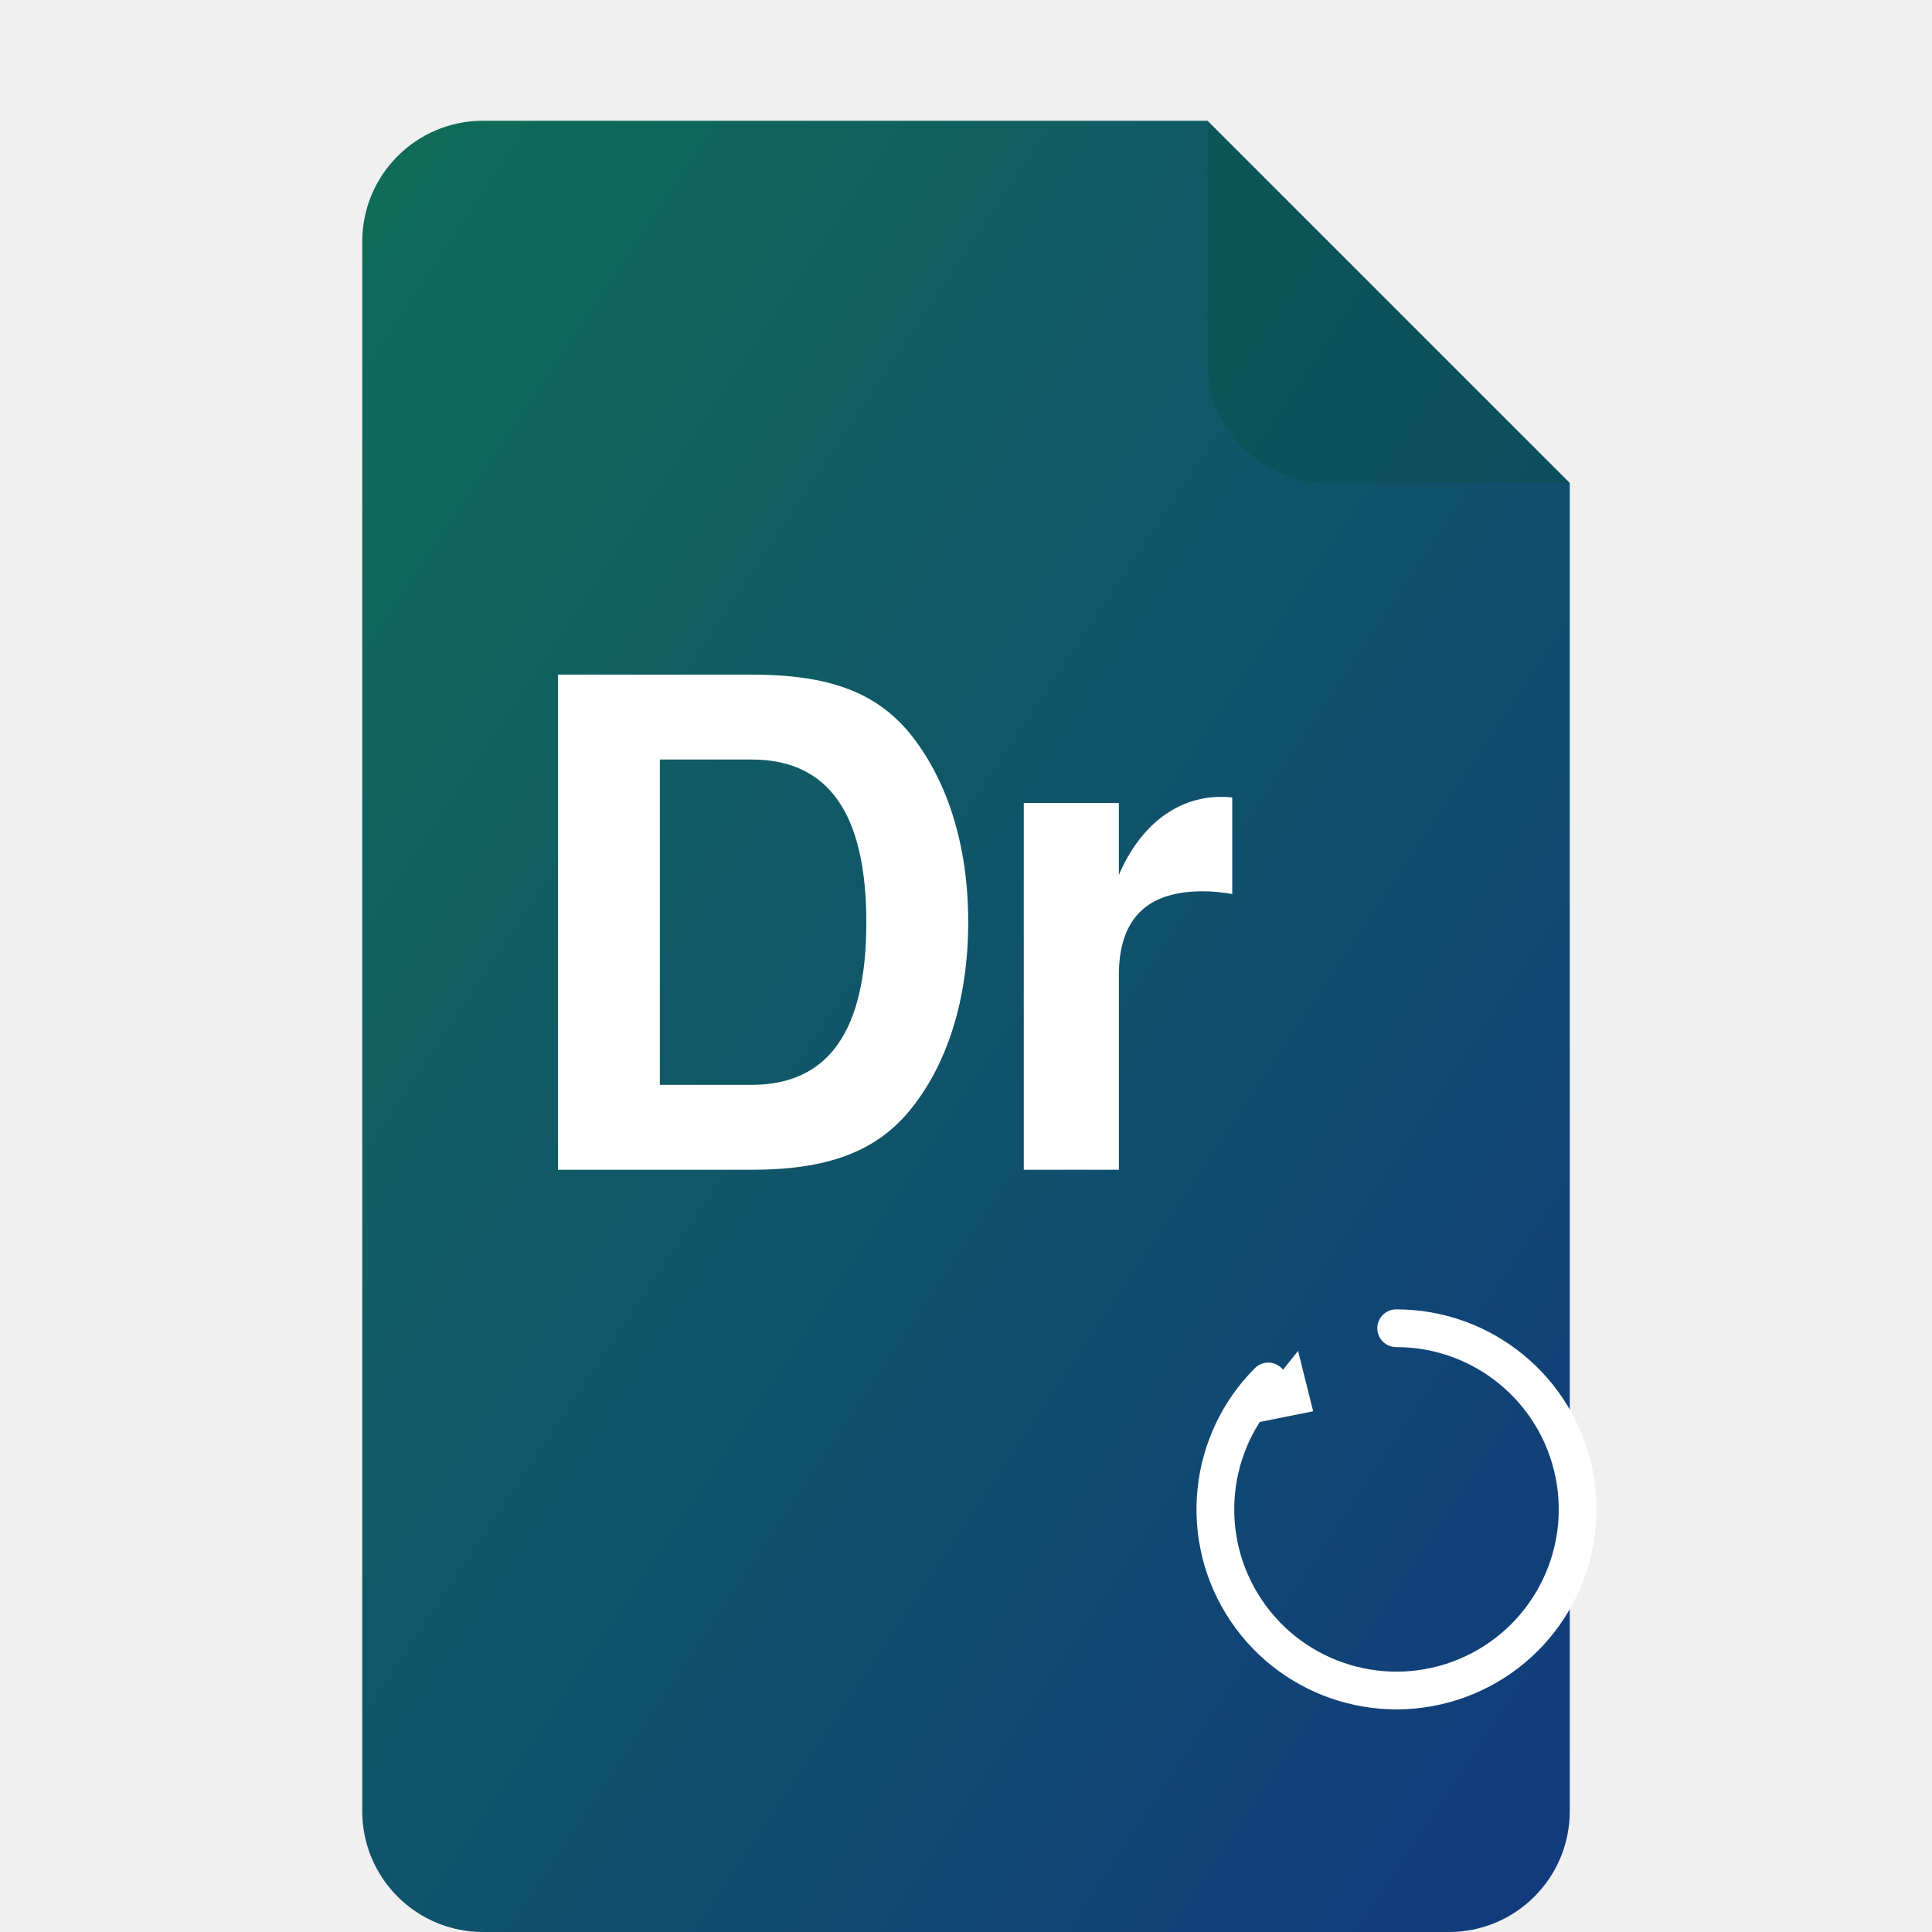
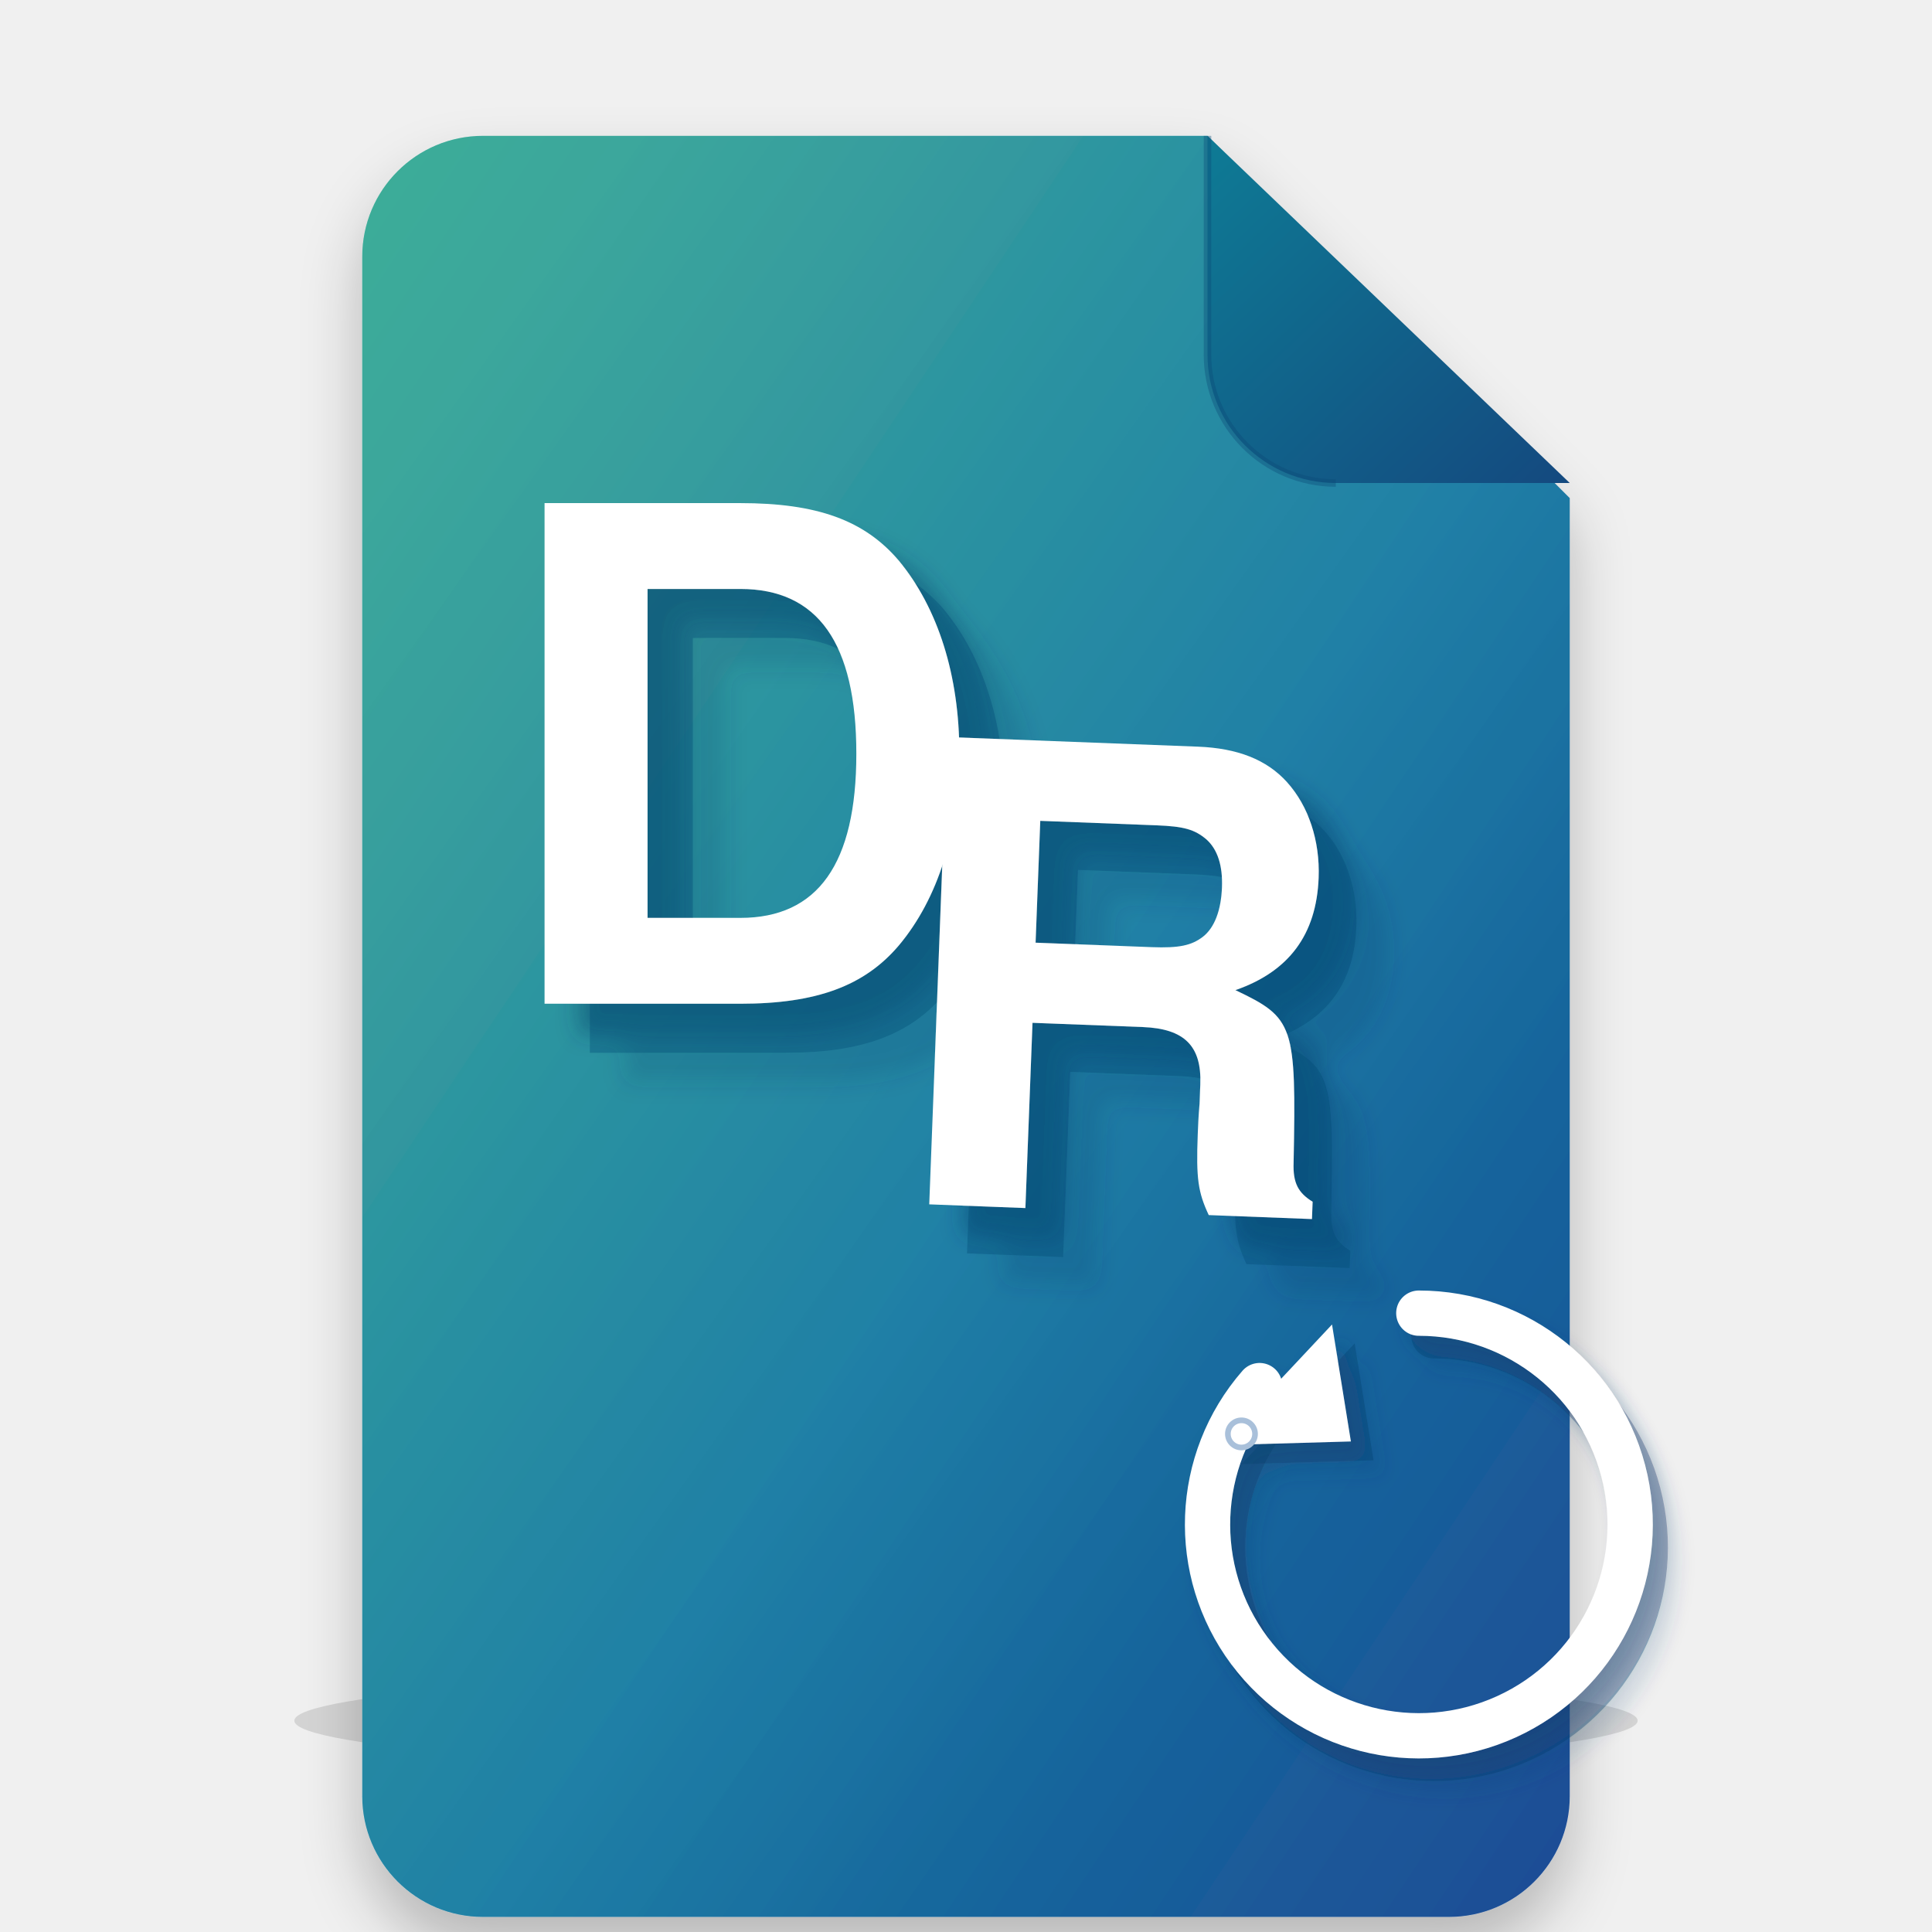
<svg xmlns="http://www.w3.org/2000/svg" viewBox="0 0 512 512" width="512" height="512">
  <defs>
    <linearGradient id="brandGrad" x1="0%" y1="0%" x2="100%" y2="100%">
-       <stop offset="0%" stop-color="#0F6D57" />
-       <stop offset="100%" stop-color="#113A7D" />
+       <stop offset="0%" stop-color="#1FA086" />
+       <stop offset="55%" stop-color="#157AA2" />
+       <stop offset="100%" stop-color="#1C4B95" />
    </linearGradient>
+     <linearGradient id="foldGrad" x1="0%" y1="0%" x2="100%" y2="100%">
+       <stop offset="0%" stop-color="#0E7B95" />
+       <stop offset="100%" stop-color="#14497F" />
+     </linearGradient>
+     <linearGradient id="pageSheen" x1="15%" y1="8%" x2="75%" y2="72%">
+       <stop offset="0%" stop-color="#FFFFFF" stop-opacity="0.14" />
+       <stop offset="100%" stop-color="#FFFFFF" stop-opacity="0" />
+     </linearGradient>
+     <filter id="bodyShadow" x="-30%" y="-30%" width="160%" height="190%" color-interpolation-filters="sRGB">
+       <feDropShadow dx="0" dy="9" stdDeviation="8" flood-color="#000000" flood-opacity="0.24" />
+     </filter>
+     <filter id="symbolShadow" x="-35%" y="-35%" width="190%" height="190%" color-interpolation-filters="sRGB">
+       <feDropShadow dx="9" dy="8" stdDeviation="2.8" flood-color="#083763" flood-opacity="0.42" />
+     </filter>
+     <filter id="ringShadow" x="-45%" y="-45%" width="210%" height="210%" color-interpolation-filters="sRGB">
+       <feDropShadow dx="3" dy="4" stdDeviation="2.2" flood-color="#133C71" flood-opacity="0.34" />
+     </filter>
  </defs>
-   <path d="M96 32 h224 l96 96 v352 a32 32 0 0 1 -32 32 H128 a32 32 0 0 1 -32-32 V64 a32 32 0 0 1 32-32z" fill="url(#brandGrad)" />
-   <path d="M320 32 v64 a32 32 0 0 0 32 32 h64z" fill="#0A4E3E" opacity="0.35" />
-   <text x="232" y="310" text-anchor="middle" font-family="'Avenir Next','Segoe UI',Helvetica,Arial,sans-serif" font-weight="800" font-size="180" fill="#FFFFFF" letter-spacing="-4">Dr</text>
-   <g transform="translate(370, 400)">
-     <path d="M0-48 A48 48 0 1 1 -33.9-33.9" fill="none" stroke="#FFFFFF" stroke-width="10" stroke-linecap="round" />
-     <polygon points="-42,-22 -26,-42 -22,-26" fill="#FFFFFF" />
+   <g id="layer-body">
+     <ellipse cx="256" cy="456" rx="178" ry="13" fill="#000000" opacity="0.12" />
+     <path filter="url(#bodyShadow)" d="M96 36 h224 l96 96 v344 a32 32 0 0 1 -32 32 H128 a32 32 0 0 1 -32-32 V68 a32 32 0 0 1 32-32z" fill="url(#brandGrad)" />
+     <path d="M96 36 h224 l96 96 v344 a32 32 0 0 1 -32 32 H128 a32 32 0 0 1 -32-32 V68 a32 32 0 0 1 32-32z" fill="url(#pageSheen)" />
+   </g>
+   <g id="layer-fold">
+     <path d="M320 36 v58 a34 34 0 0 0 34 34 h62z" fill="url(#foldGrad)" />
+     <path d="M320 36 v58 a34 34 0 0 0 34 34" fill="none" stroke="#0B4B78" stroke-opacity="0.38" stroke-width="2" />
+   </g>
+   <g id="layer-monogram" filter="url(#symbolShadow)">
+     <text x="208" y="279" text-anchor="middle" font-family="'Avenir Next','Segoe UI',Helvetica,Arial,sans-serif" font-weight="900" font-size="182" fill="#0E4A74" opacity="0.36">D</text>
+     <text x="304" y="334" text-anchor="middle" font-family="'Avenir Next','Segoe UI',Helvetica,Arial,sans-serif" font-weight="900" font-size="170" fill="#0E4A74" opacity="0.36" transform="rotate(2.2 304 334)">R</text>
+     <text x="196" y="266" text-anchor="middle" font-family="'Avenir Next','Segoe UI',Helvetica,Arial,sans-serif" font-weight="900" font-size="182" fill="#FFFFFF">D</text>
+     <text x="294" y="321" text-anchor="middle" font-family="'Avenir Next','Segoe UI',Helvetica,Arial,sans-serif" font-weight="900" font-size="170" fill="#FFFFFF" transform="rotate(2.2 294 321)">R</text>
+   </g>
+   <g id="layer-arrow" transform="translate(376, 404)" filter="url(#ringShadow)">
+     <path d="M4-50 A56 56 0 1 1 -38.2-30.8" fill="none" stroke="#0B3F6A" stroke-width="12" stroke-linecap="round" opacity="0.34" />
+     <polygon points="-47,-16 -17,-48 -12,-17" fill="#0B3F6A" opacity="0.34" />
+     <path d="M0-56 A56 56 0 1 1 -42.2-36.8" fill="none" stroke="#FFFFFF" stroke-width="12" stroke-linecap="round" />
+     <polygon points="-53,-21 -23,-53 -18,-22" fill="#FFFFFF" />
+     <circle cx="-47" cy="-24" r="3.6" fill="#FFFFFF" stroke="#A9C0DA" stroke-width="1.5" />
  </g>
</svg>
